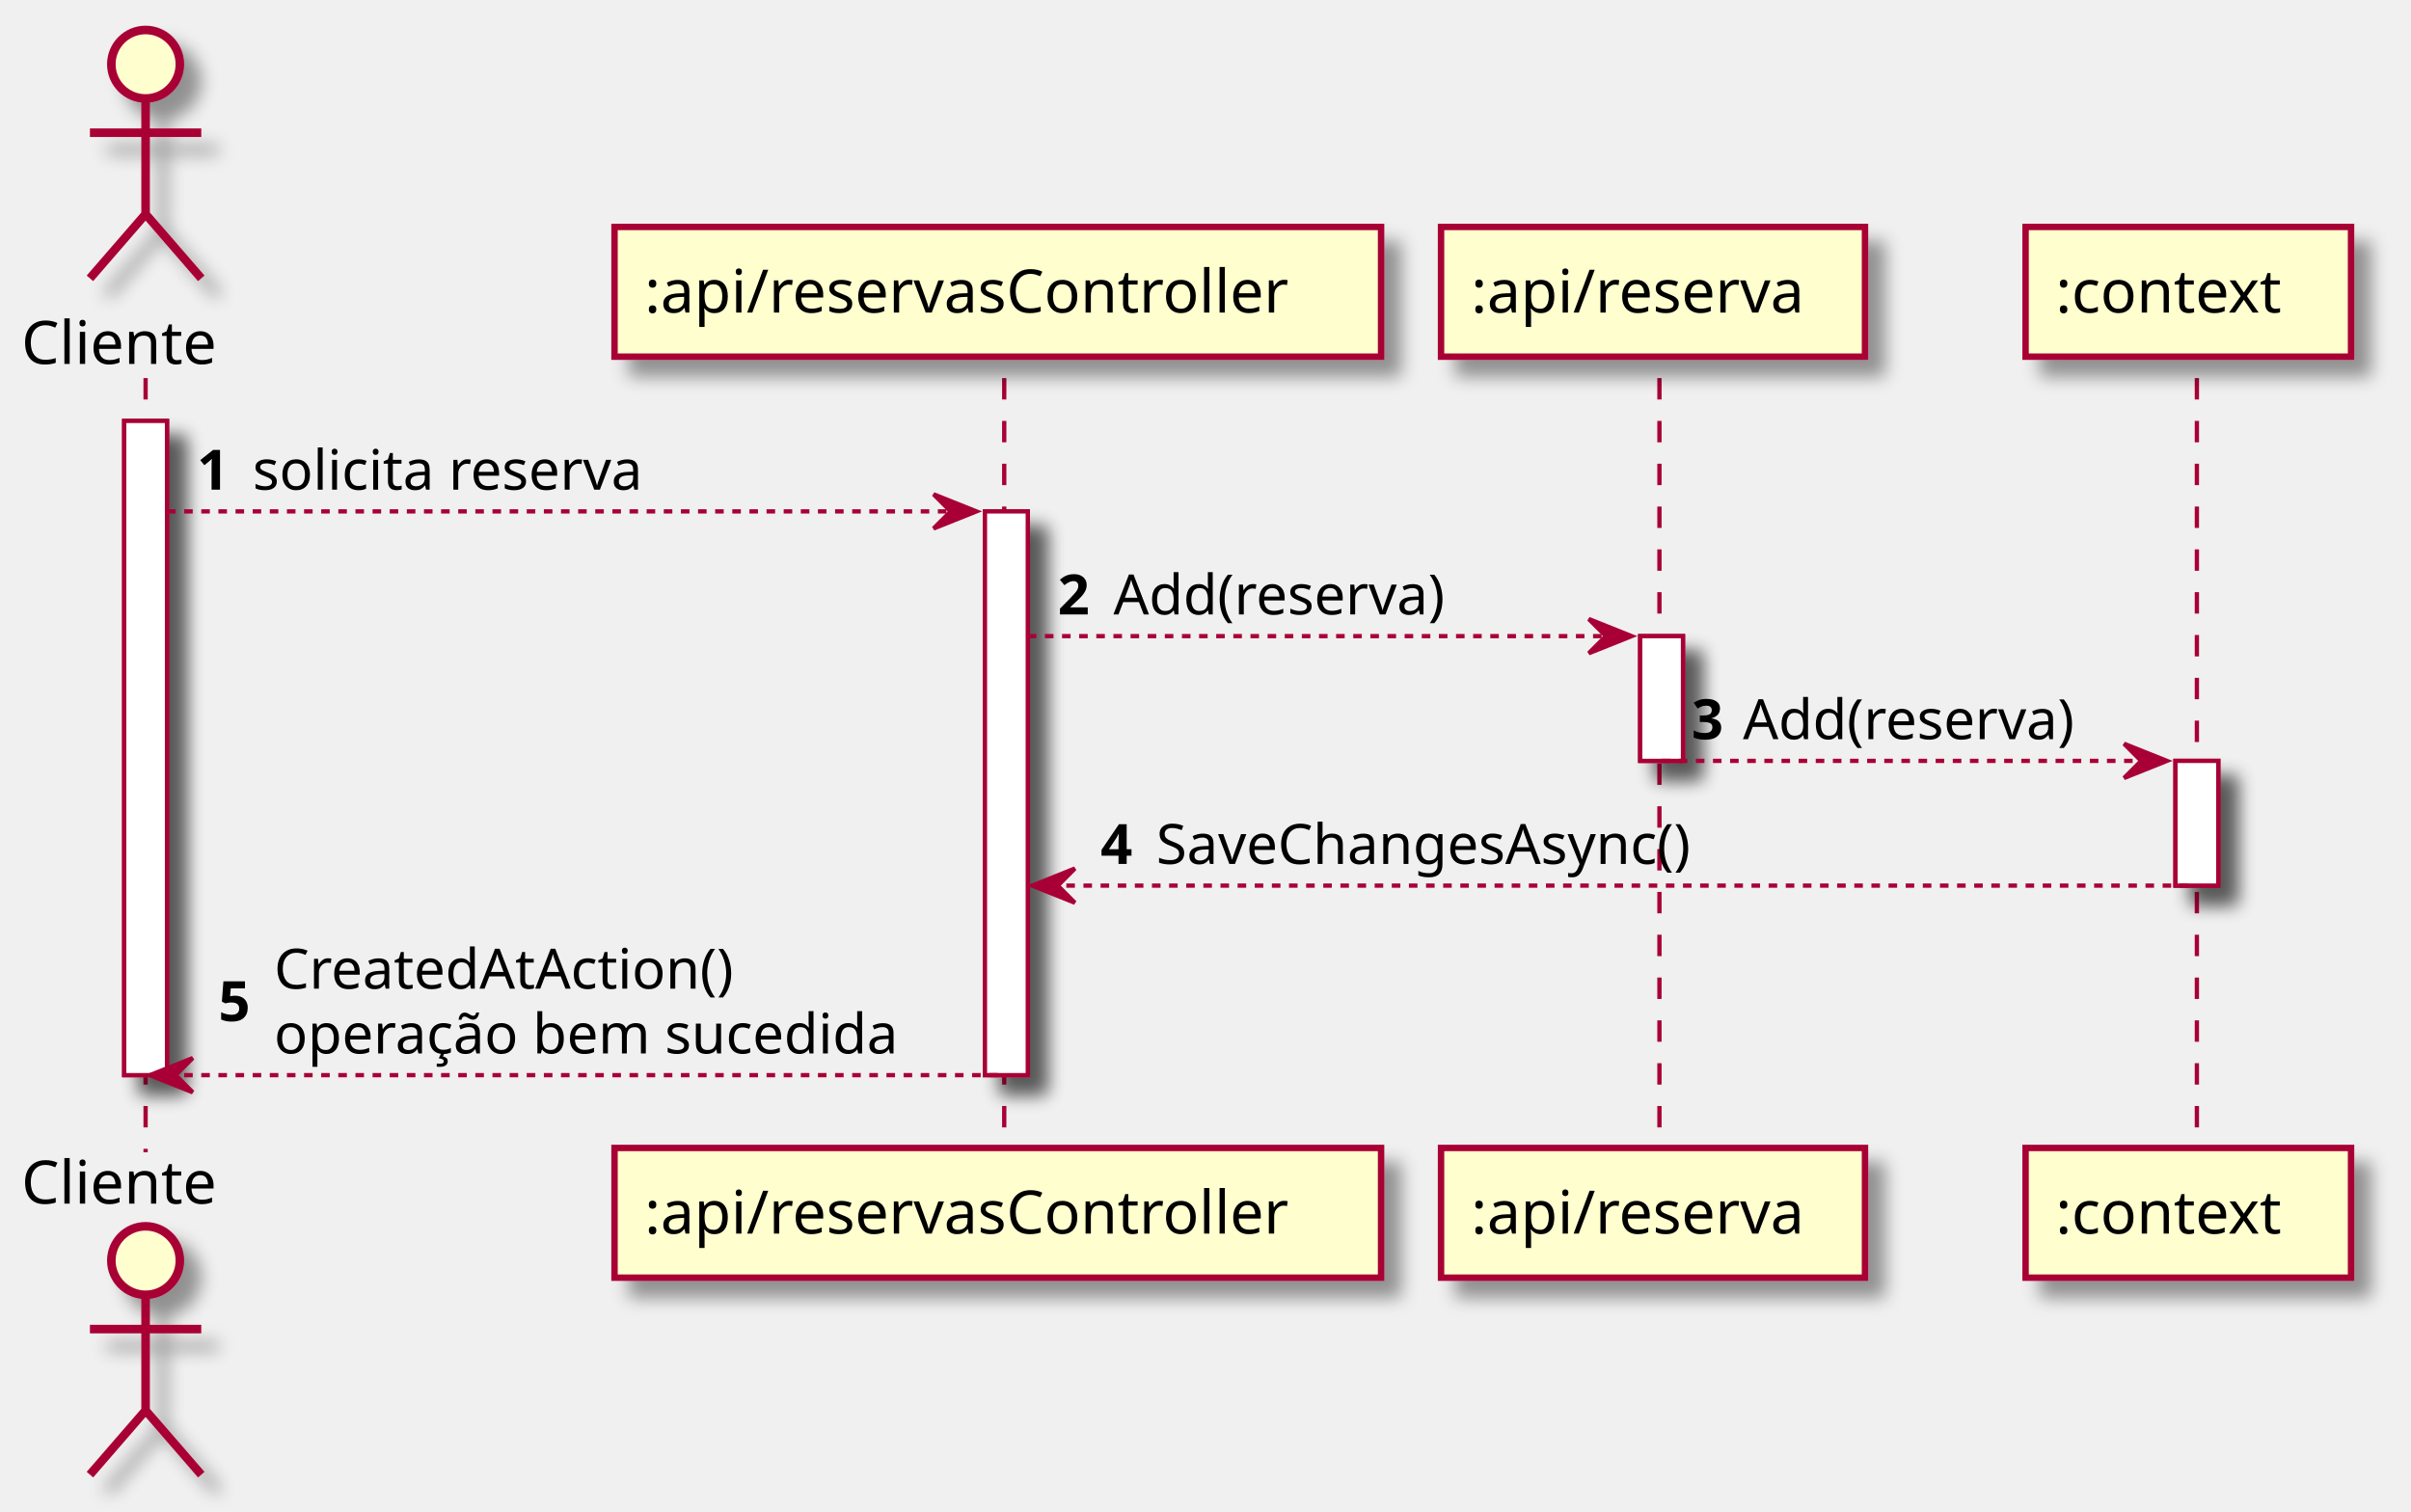
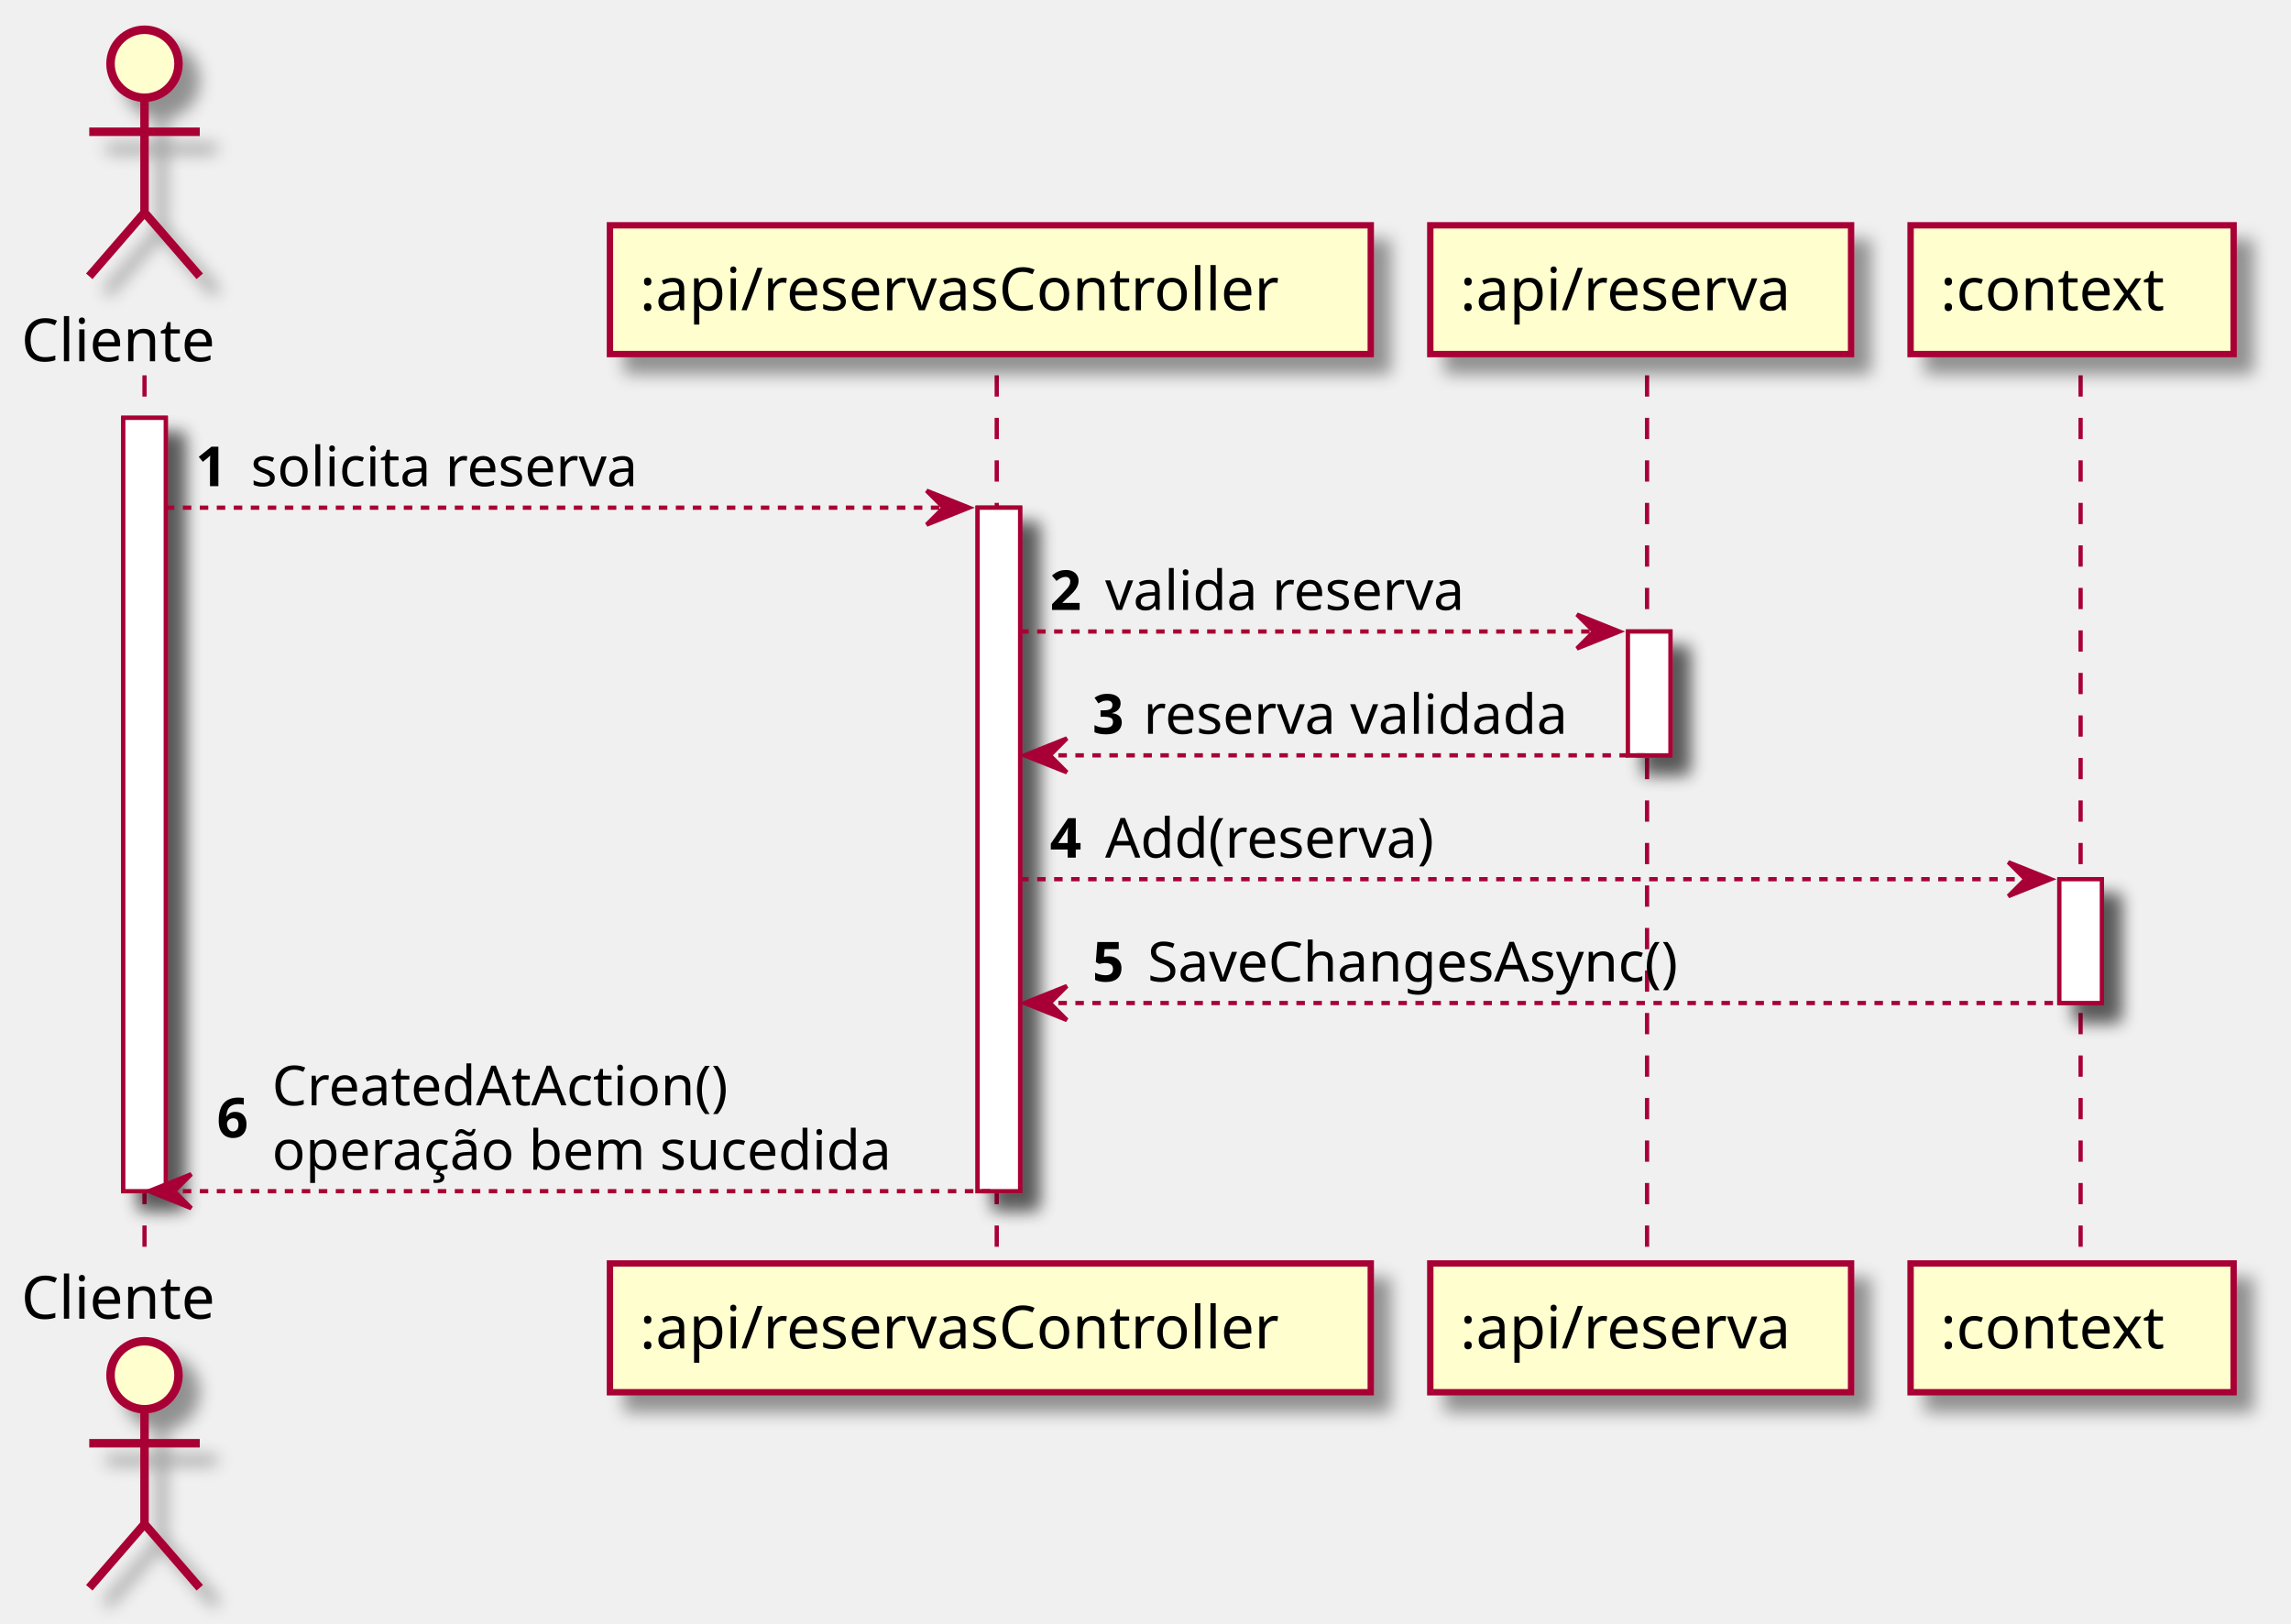
- <svg xmlns="http://www.w3.org/2000/svg" contentScriptType="application/ecmascript" contentStyleType="text/css" height="353px" preserveAspectRatio="none" style="width:563px;height:353px;" version="1.1" viewBox="0 0 563 353" width="563px" zoomAndPan="magnify">
+ <svg xmlns="http://www.w3.org/2000/svg" contentScriptType="application/ecmascript" contentStyleType="text/css" height="382px" preserveAspectRatio="none" style="width:539px;height:382px;" version="1.1" viewBox="0 0 539 382" width="539px" zoomAndPan="magnify">
  <defs>
-     <filter height="300%" id="f13k73l6inmwtt" width="300%" x="-1" y="-1">
+     <filter height="300%" id="f1f7pspqh2x4jw" width="300%" x="-1" y="-1">
      <feGaussianBlur result="blurOut" stdDeviation="2.0" />
      <feColorMatrix in="blurOut" result="blurOut2" type="matrix" values="0 0 0 0 0 0 0 0 0 0 0 0 0 0 0 0 0 0 .4 0" />
      <feOffset dx="4.0" dy="4.0" in="blurOut2" result="blurOut3" />
      <feBlend in="SourceGraphic" in2="blurOut3" mode="normal" />
    </filter>
  </defs>
  <g>
-     <rect fill="#FFFFFF" filter="url(#f13k73l6inmwtt)" height="152.797" style="stroke:#A80036;stroke-width:1.0;" width="10" x="29" y="98.297" />
-     <rect fill="#FFFFFF" filter="url(#f13k73l6inmwtt)" height="131.664" style="stroke:#A80036;stroke-width:1.0;" width="10" x="230" y="119.43" />
-     <rect fill="#FFFFFF" filter="url(#f13k73l6inmwtt)" height="29.133" style="stroke:#A80036;stroke-width:1.0;" width="10" x="383" y="148.562" />
-     <rect fill="#FFFFFF" filter="url(#f13k73l6inmwtt)" height="29.133" style="stroke:#A80036;stroke-width:1.0;" width="10" x="508" y="177.695" />
-     <line style="stroke:#A80036;stroke-width:1.0;stroke-dasharray:5.0,5.0;" x1="34" x2="34" y1="88.297" y2="269.094" />
-     <line style="stroke:#A80036;stroke-width:1.0;stroke-dasharray:5.0,5.0;" x1="234.5" x2="234.5" y1="88.297" y2="269.094" />
-     <line style="stroke:#A80036;stroke-width:1.0;stroke-dasharray:5.0,5.0;" x1="387.5" x2="387.5" y1="88.297" y2="269.094" />
-     <line style="stroke:#A80036;stroke-width:1.0;stroke-dasharray:5.0,5.0;" x1="513" x2="513" y1="88.297" y2="269.094" />
+     <rect fill="#FFFFFF" filter="url(#f1f7pspqh2x4jw)" height="181.93" style="stroke:#A80036;stroke-width:1.0;" width="10" x="29" y="98.297" />
+     <rect fill="#FFFFFF" filter="url(#f1f7pspqh2x4jw)" height="160.797" style="stroke:#A80036;stroke-width:1.0;" width="10" x="230" y="119.43" />
+     <rect fill="#FFFFFF" filter="url(#f1f7pspqh2x4jw)" height="29.133" style="stroke:#A80036;stroke-width:1.0;" width="10" x="383" y="148.562" />
+     <rect fill="#FFFFFF" filter="url(#f1f7pspqh2x4jw)" height="29.133" style="stroke:#A80036;stroke-width:1.0;" width="10" x="484.5" y="206.828" />
+     <line style="stroke:#A80036;stroke-width:1.0;stroke-dasharray:5.0,5.0;" x1="34" x2="34" y1="88.297" y2="298.227" />
+     <line style="stroke:#A80036;stroke-width:1.0;stroke-dasharray:5.0,5.0;" x1="234.5" x2="234.5" y1="88.297" y2="298.227" />
+     <line style="stroke:#A80036;stroke-width:1.0;stroke-dasharray:5.0,5.0;" x1="387.5" x2="387.5" y1="88.297" y2="298.227" />
+     <line style="stroke:#A80036;stroke-width:1.0;stroke-dasharray:5.0,5.0;" x1="489.5" x2="489.5" y1="88.297" y2="298.227" />
    <text fill="#000000" font-family="sans-serif" font-size="14" lengthAdjust="spacing" textLength="52" x="5" y="84.995">Cliente</text>
-     <ellipse cx="34" cy="15" fill="#FEFECE" filter="url(#f13k73l6inmwtt)" rx="8" ry="8" style="stroke:#A80036;stroke-width:2.0;" />
-     <path d="M34,23 L34,50 M21,31 L47,31 M34,50 L21,65 M34,50 L47,65 " fill="none" filter="url(#f13k73l6inmwtt)" style="stroke:#A80036;stroke-width:2.0;" />
-     <text fill="#000000" font-family="sans-serif" font-size="14" lengthAdjust="spacing" textLength="52" x="5" y="281.089">Cliente</text>
-     <ellipse cx="34" cy="294.391" fill="#FEFECE" filter="url(#f13k73l6inmwtt)" rx="8" ry="8" style="stroke:#A80036;stroke-width:2.0;" />
-     <path d="M34,302.391 L34,329.391 M21,310.391 L47,310.391 M34,329.391 L21,344.391 M34,329.391 L47,344.391 " fill="none" filter="url(#f13k73l6inmwtt)" style="stroke:#A80036;stroke-width:2.0;" />
-     <rect fill="#FEFECE" filter="url(#f13k73l6inmwtt)" height="30.297" style="stroke:#A80036;stroke-width:1.5;" width="179" x="143.5" y="53" />
+     <ellipse cx="34" cy="15" fill="#FEFECE" filter="url(#f1f7pspqh2x4jw)" rx="8" ry="8" style="stroke:#A80036;stroke-width:2.0;" />
+     <path d="M34,23 L34,50 M21,31 L47,31 M34,50 L21,65 M34,50 L47,65 " fill="none" filter="url(#f1f7pspqh2x4jw)" style="stroke:#A80036;stroke-width:2.0;" />
+     <text fill="#000000" font-family="sans-serif" font-size="14" lengthAdjust="spacing" textLength="52" x="5" y="310.222">Cliente</text>
+     <ellipse cx="34" cy="323.523" fill="#FEFECE" filter="url(#f1f7pspqh2x4jw)" rx="8" ry="8" style="stroke:#A80036;stroke-width:2.0;" />
+     <path d="M34,331.523 L34,358.523 M21,339.523 L47,339.523 M34,358.523 L21,373.523 M34,358.523 L47,373.523 " fill="none" filter="url(#f1f7pspqh2x4jw)" style="stroke:#A80036;stroke-width:2.0;" />
+     <rect fill="#FEFECE" filter="url(#f1f7pspqh2x4jw)" height="30.297" style="stroke:#A80036;stroke-width:1.5;" width="179" x="143.5" y="53" />
    <text fill="#000000" font-family="sans-serif" font-size="14" lengthAdjust="spacing" textLength="165" x="150.5" y="72.995">:api/reservasController</text>
-     <rect fill="#FEFECE" filter="url(#f13k73l6inmwtt)" height="30.297" style="stroke:#A80036;stroke-width:1.5;" width="179" x="143.5" y="268.094" />
-     <text fill="#000000" font-family="sans-serif" font-size="14" lengthAdjust="spacing" textLength="165" x="150.5" y="288.089">:api/reservasController</text>
-     <rect fill="#FEFECE" filter="url(#f13k73l6inmwtt)" height="30.297" style="stroke:#A80036;stroke-width:1.5;" width="99" x="336.5" y="53" />
+     <rect fill="#FEFECE" filter="url(#f1f7pspqh2x4jw)" height="30.297" style="stroke:#A80036;stroke-width:1.5;" width="179" x="143.5" y="297.227" />
+     <text fill="#000000" font-family="sans-serif" font-size="14" lengthAdjust="spacing" textLength="165" x="150.5" y="317.222">:api/reservasController</text>
+     <rect fill="#FEFECE" filter="url(#f1f7pspqh2x4jw)" height="30.297" style="stroke:#A80036;stroke-width:1.5;" width="99" x="336.5" y="53" />
    <text fill="#000000" font-family="sans-serif" font-size="14" lengthAdjust="spacing" textLength="85" x="343.5" y="72.995">:api/reserva</text>
-     <rect fill="#FEFECE" filter="url(#f13k73l6inmwtt)" height="30.297" style="stroke:#A80036;stroke-width:1.5;" width="99" x="336.5" y="268.094" />
-     <text fill="#000000" font-family="sans-serif" font-size="14" lengthAdjust="spacing" textLength="85" x="343.5" y="288.089">:api/reserva</text>
-     <rect fill="#FEFECE" filter="url(#f13k73l6inmwtt)" height="30.297" style="stroke:#A80036;stroke-width:1.5;" width="76" x="473" y="53" />
-     <text fill="#000000" font-family="sans-serif" font-size="14" lengthAdjust="spacing" textLength="62" x="480" y="72.995">:context</text>
-     <rect fill="#FEFECE" filter="url(#f13k73l6inmwtt)" height="30.297" style="stroke:#A80036;stroke-width:1.5;" width="76" x="473" y="268.094" />
-     <text fill="#000000" font-family="sans-serif" font-size="14" lengthAdjust="spacing" textLength="62" x="480" y="288.089">:context</text>
-     <rect fill="#FFFFFF" filter="url(#f13k73l6inmwtt)" height="152.797" style="stroke:#A80036;stroke-width:1.0;" width="10" x="29" y="98.297" />
-     <rect fill="#FFFFFF" filter="url(#f13k73l6inmwtt)" height="131.664" style="stroke:#A80036;stroke-width:1.0;" width="10" x="230" y="119.43" />
-     <rect fill="#FFFFFF" filter="url(#f13k73l6inmwtt)" height="29.133" style="stroke:#A80036;stroke-width:1.0;" width="10" x="383" y="148.562" />
-     <rect fill="#FFFFFF" filter="url(#f13k73l6inmwtt)" height="29.133" style="stroke:#A80036;stroke-width:1.0;" width="10" x="508" y="177.695" />
+     <rect fill="#FEFECE" filter="url(#f1f7pspqh2x4jw)" height="30.297" style="stroke:#A80036;stroke-width:1.5;" width="99" x="336.5" y="297.227" />
+     <text fill="#000000" font-family="sans-serif" font-size="14" lengthAdjust="spacing" textLength="85" x="343.5" y="317.222">:api/reserva</text>
+     <rect fill="#FEFECE" filter="url(#f1f7pspqh2x4jw)" height="30.297" style="stroke:#A80036;stroke-width:1.5;" width="76" x="449.5" y="53" />
+     <text fill="#000000" font-family="sans-serif" font-size="14" lengthAdjust="spacing" textLength="62" x="456.5" y="72.995">:context</text>
+     <rect fill="#FEFECE" filter="url(#f1f7pspqh2x4jw)" height="30.297" style="stroke:#A80036;stroke-width:1.5;" width="76" x="449.5" y="297.227" />
+     <text fill="#000000" font-family="sans-serif" font-size="14" lengthAdjust="spacing" textLength="62" x="456.5" y="317.222">:context</text>
+     <rect fill="#FFFFFF" filter="url(#f1f7pspqh2x4jw)" height="181.93" style="stroke:#A80036;stroke-width:1.0;" width="10" x="29" y="98.297" />
+     <rect fill="#FFFFFF" filter="url(#f1f7pspqh2x4jw)" height="160.797" style="stroke:#A80036;stroke-width:1.0;" width="10" x="230" y="119.43" />
+     <rect fill="#FFFFFF" filter="url(#f1f7pspqh2x4jw)" height="29.133" style="stroke:#A80036;stroke-width:1.0;" width="10" x="383" y="148.562" />
+     <rect fill="#FFFFFF" filter="url(#f1f7pspqh2x4jw)" height="29.133" style="stroke:#A80036;stroke-width:1.0;" width="10" x="484.5" y="206.828" />
    <polygon fill="#A80036" points="218,115.43,228,119.43,218,123.43,222,119.43" style="stroke:#A80036;stroke-width:1.0;" />
    <line style="stroke:#A80036;stroke-width:1.0;stroke-dasharray:2.0,2.0;" x1="39" x2="224" y1="119.43" y2="119.43" />
    <text fill="#000000" font-family="sans-serif" font-size="13" font-weight="bold" lengthAdjust="spacing" textLength="9" x="46" y="114.364">1</text>
    <text fill="#000000" font-family="sans-serif" font-size="13" lengthAdjust="spacing" textLength="97" x="59" y="114.364">solicita reserva</text>
    <polygon fill="#A80036" points="371,144.562,381,148.562,371,152.562,375,148.562" style="stroke:#A80036;stroke-width:1.0;" />
    <line style="stroke:#A80036;stroke-width:1.0;stroke-dasharray:2.0,2.0;" x1="240" x2="377" y1="148.562" y2="148.562" />
    <text fill="#000000" font-family="sans-serif" font-size="13" font-weight="bold" lengthAdjust="spacing" textLength="9" x="247" y="143.497">2</text>
-     <text fill="#000000" font-family="sans-serif" font-size="13" lengthAdjust="spacing" textLength="84" x="260" y="143.497">Add(reserva)</text>
-     <polygon fill="#A80036" points="496,173.695,506,177.695,496,181.695,500,177.695" style="stroke:#A80036;stroke-width:1.0;" />
-     <line style="stroke:#A80036;stroke-width:1.0;stroke-dasharray:2.0,2.0;" x1="388" x2="502" y1="177.695" y2="177.695" />
-     <text fill="#000000" font-family="sans-serif" font-size="13" font-weight="bold" lengthAdjust="spacing" textLength="8" x="395" y="172.629">3</text>
-     <text fill="#000000" font-family="sans-serif" font-size="13" lengthAdjust="spacing" textLength="84" x="407" y="172.629">Add(reserva)</text>
-     <polygon fill="#A80036" points="251,202.828,241,206.828,251,210.828,247,206.828" style="stroke:#A80036;stroke-width:1.0;" />
-     <line style="stroke:#A80036;stroke-width:1.0;stroke-dasharray:2.0,2.0;" x1="245" x2="512" y1="206.828" y2="206.828" />
-     <text fill="#000000" font-family="sans-serif" font-size="13" font-weight="bold" lengthAdjust="spacing" textLength="9" x="257" y="201.762">4</text>
-     <text fill="#000000" font-family="sans-serif" font-size="13" lengthAdjust="spacing" textLength="137" x="270" y="201.762">SaveChangesAsync()</text>
-     <polygon fill="#A80036" points="45,247.094,35,251.094,45,255.094,41,251.094" style="stroke:#A80036;stroke-width:1.0;" />
-     <line style="stroke:#A80036;stroke-width:1.0;stroke-dasharray:2.0,2.0;" x1="39" x2="234" y1="251.094" y2="251.094" />
-     <text fill="#000000" font-family="sans-serif" font-size="13" font-weight="bold" lengthAdjust="spacing" textLength="9" x="51" y="238.461">5</text>
-     <text fill="#000000" font-family="sans-serif" font-size="13" lengthAdjust="spacing" textLength="115" x="64" y="230.895">CreatedAtAction()</text>
-     <text fill="#000000" font-family="sans-serif" font-size="13" lengthAdjust="spacing" textLength="154" x="64" y="246.028">operação bem sucedida</text>
+     <text fill="#000000" font-family="sans-serif" font-size="13" lengthAdjust="spacing" textLength="91" x="260" y="143.497">valida reserva</text>
+     <polygon fill="#A80036" points="251,173.695,241,177.695,251,181.695,247,177.695" style="stroke:#A80036;stroke-width:1.0;" />
+     <line style="stroke:#A80036;stroke-width:1.0;stroke-dasharray:2.0,2.0;" x1="245" x2="387" y1="177.695" y2="177.695" />
+     <text fill="#000000" font-family="sans-serif" font-size="13" font-weight="bold" lengthAdjust="spacing" textLength="8" x="257" y="172.629">3</text>
+     <text fill="#000000" font-family="sans-serif" font-size="13" lengthAdjust="spacing" textLength="107" x="269" y="172.629">reserva validada</text>
+     <polygon fill="#A80036" points="472.5,202.828,482.5,206.828,472.5,210.828,476.5,206.828" style="stroke:#A80036;stroke-width:1.0;" />
+     <line style="stroke:#A80036;stroke-width:1.0;stroke-dasharray:2.0,2.0;" x1="240" x2="478.5" y1="206.828" y2="206.828" />
+     <text fill="#000000" font-family="sans-serif" font-size="13" font-weight="bold" lengthAdjust="spacing" textLength="9" x="247" y="201.762">4</text>
+     <text fill="#000000" font-family="sans-serif" font-size="13" lengthAdjust="spacing" textLength="84" x="260" y="201.762">Add(reserva)</text>
+     <polygon fill="#A80036" points="251,231.961,241,235.961,251,239.961,247,235.961" style="stroke:#A80036;stroke-width:1.0;" />
+     <line style="stroke:#A80036;stroke-width:1.0;stroke-dasharray:2.0,2.0;" x1="245" x2="488.5" y1="235.961" y2="235.961" />
+     <text fill="#000000" font-family="sans-serif" font-size="13" font-weight="bold" lengthAdjust="spacing" textLength="9" x="257" y="230.895">5</text>
+     <text fill="#000000" font-family="sans-serif" font-size="13" lengthAdjust="spacing" textLength="137" x="270" y="230.895">SaveChangesAsync()</text>
+     <polygon fill="#A80036" points="45,276.227,35,280.227,45,284.227,41,280.227" style="stroke:#A80036;stroke-width:1.0;" />
+     <line style="stroke:#A80036;stroke-width:1.0;stroke-dasharray:2.0,2.0;" x1="39" x2="234" y1="280.227" y2="280.227" />
+     <text fill="#000000" font-family="sans-serif" font-size="13" font-weight="bold" lengthAdjust="spacing" textLength="9" x="51" y="267.594">6</text>
+     <text fill="#000000" font-family="sans-serif" font-size="13" lengthAdjust="spacing" textLength="115" x="64" y="260.028">CreatedAtAction()</text>
+     <text fill="#000000" font-family="sans-serif" font-size="13" lengthAdjust="spacing" textLength="154" x="64" y="275.161">operação bem sucedida</text>
  </g>
</svg>
